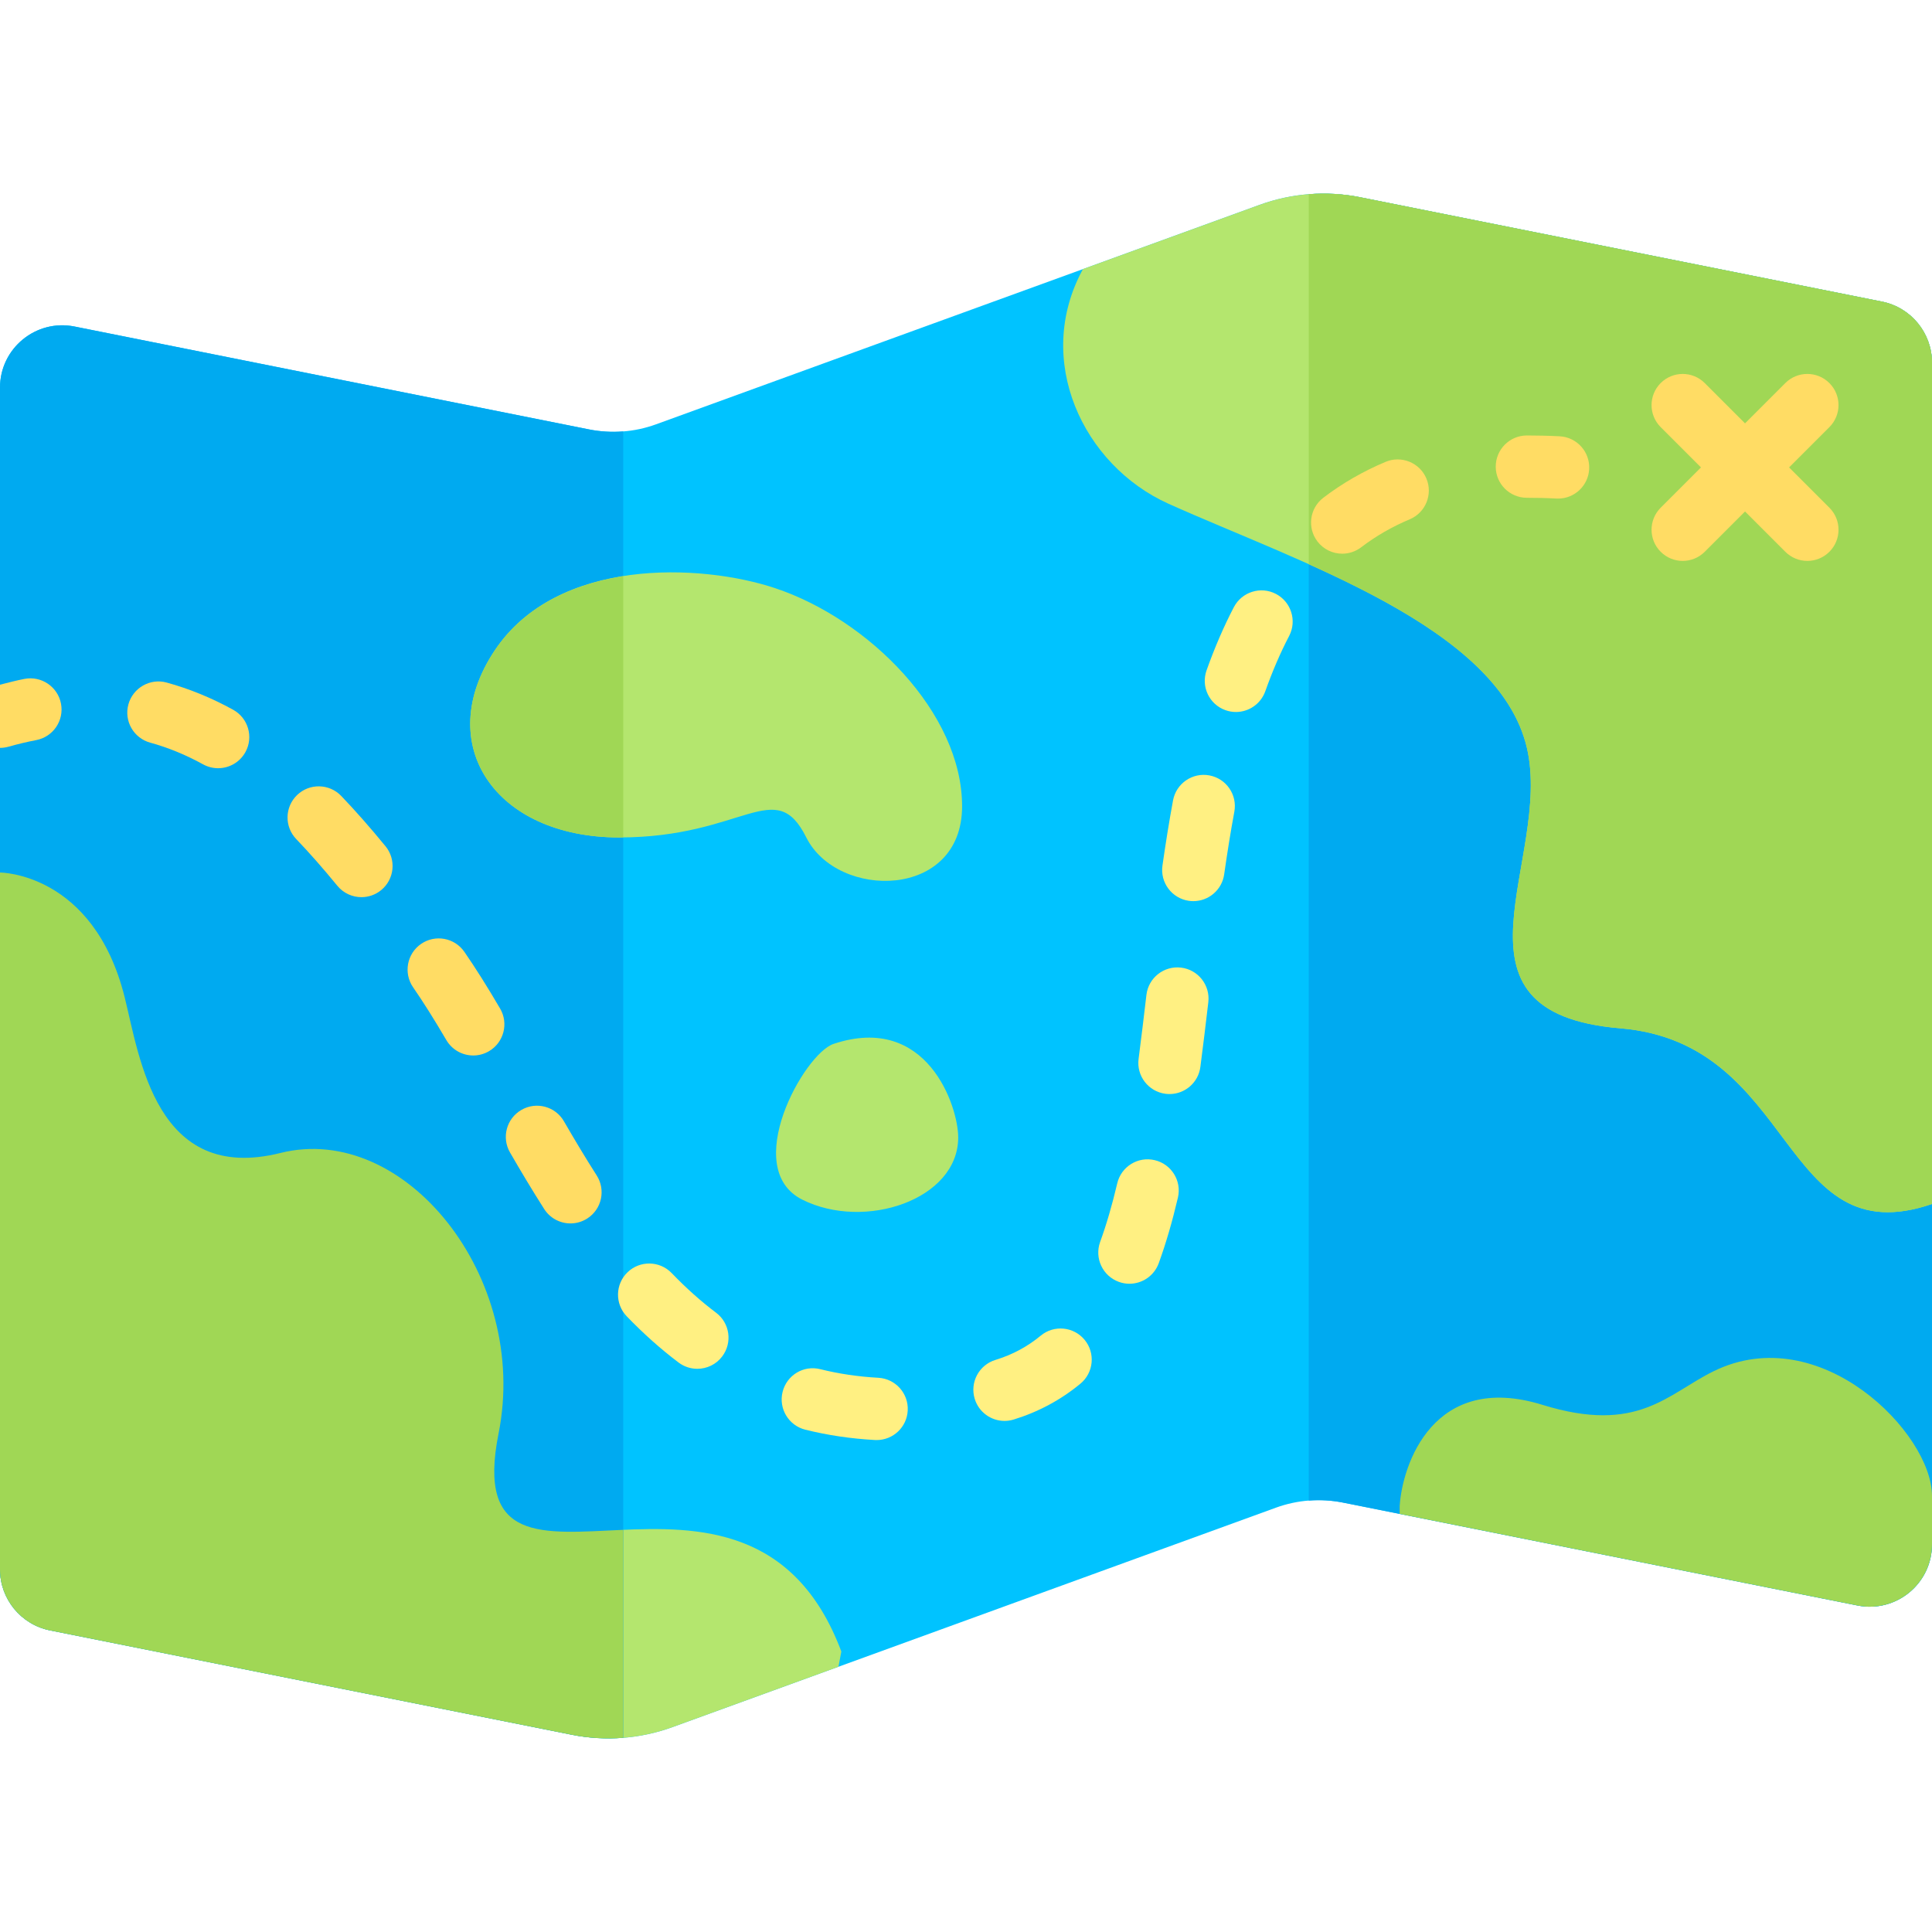
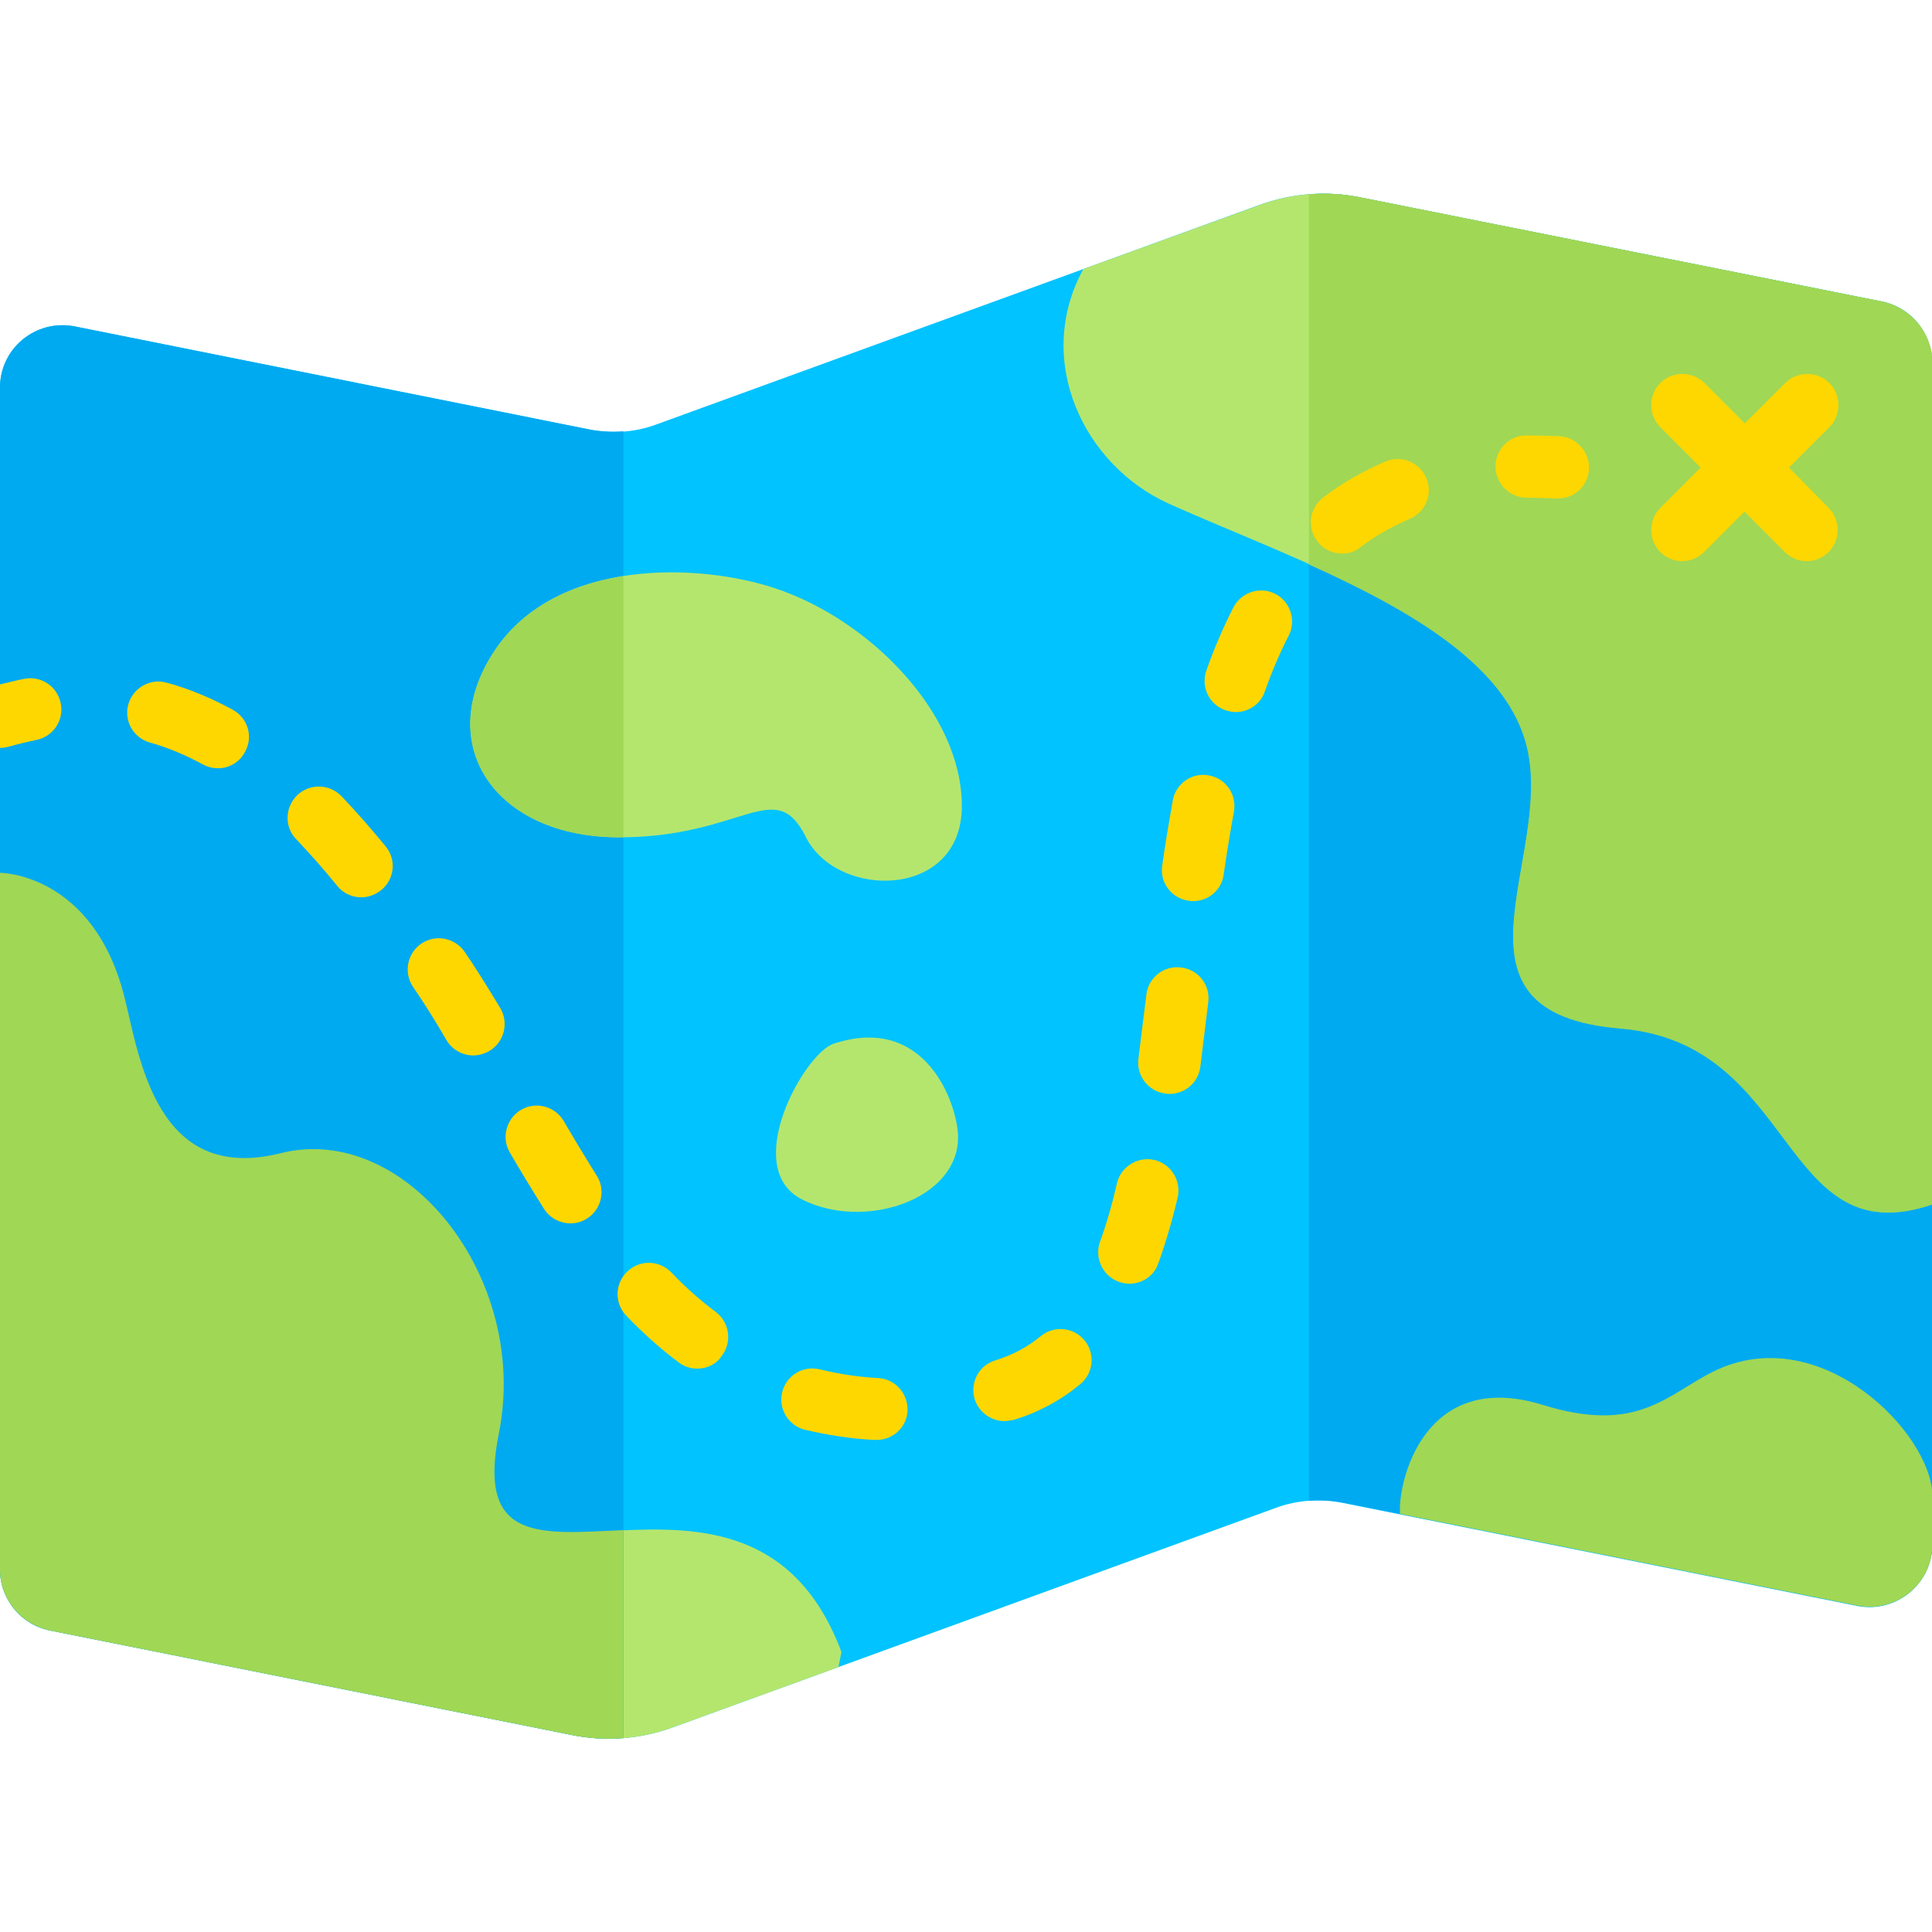
- <svg xmlns="http://www.w3.org/2000/svg" version="1.1" id="Capa_1" x="0px" y="0px" viewBox="0 0 512.001 512.001" style="enable-background:new 0 0 512.001 512.001;" xml:space="preserve">
-   <path style="fill:#00C3FF;" d="M0,102.727v313.152c0,7.873,5.557,14.651,13.277,16.195l138.274,27.655  c8.901,1.78,18.119,1.081,26.65-2.021l159.944-58.16c5.687-2.068,11.833-2.534,17.767-1.347l136.333,27.267  c10.22,2.044,19.755-5.773,19.755-16.195V96.121c0-7.873-5.557-14.651-13.277-16.195L360.449,52.27  c-8.901-1.78-18.119-1.081-26.65,2.021l-159.944,58.16c-5.687,2.068-11.833,2.534-17.767,1.347L19.755,86.532  C9.535,84.488,0,92.305,0,102.727z" />
-   <path style="fill:#00AAF0;" d="M498.723,79.925L360.45,52.27c-4.499-0.9-9.079-1.157-13.611-0.799v346.198  c3.021-0.238,6.074-0.067,9.073,0.533l136.333,27.267c10.22,2.044,19.755-5.773,19.755-16.195V96.12  C512,88.248,506.443,81.469,498.723,79.925z" />
-   <path style="fill:#B4E66E;" d="M498.723,79.925L360.45,52.27c-8.901-1.78-18.119-1.081-26.65,2.021l-46.807,17.021  c-13.151,24.055-0.027,51.979,22.685,62.194c34.236,15.398,87.485,32.515,94.968,64.688c6.882,29.591-24.774,70.194,24.774,74.323  c47.072,3.922,42.14,60.42,82.581,46.552V96.12C512,88.248,506.443,81.469,498.723,79.925z" />
-   <path style="fill:#A0D755;" d="M498.723,79.925L360.45,52.27c-4.499-0.9-9.079-1.157-13.611-0.799v98.055  c26.838,12.099,52.755,26.947,57.806,48.668c6.882,29.591-24.774,70.194,24.774,74.323c47.072,3.922,42.14,60.42,82.581,46.552  V96.12C512,88.248,506.443,81.469,498.723,79.925z" />
-   <path style="fill:#B4E66E;" d="M13.277,432.076L151.55,459.73c8.901,1.78,18.119,1.081,26.65-2.021l43.993-15.997l0.774-4.035  c-24.774-66.065-102.291-0.547-90.839-57.806c8.258-41.29-24.774-82.581-57.806-74.323s-37.285-25.267-41.29-41.29  C24.774,231.226,0,231.226,0,231.226V415.88C0,423.753,5.557,430.531,13.277,432.076z" />
-   <path style="fill:#00AAF0;" d="M165.161,114.331c-3.021,0.238-6.074,0.067-9.073-0.533L19.755,86.532  C9.535,84.488,0,92.305,0,102.727v313.152c0,7.873,5.557,14.651,13.277,16.196L151.55,459.73c4.499,0.9,9.079,1.157,13.611,0.799  L165.161,114.331L165.161,114.331z" />
+ <svg xmlns="http://www.w3.org/2000/svg" version="1.1" id="Capa_1" x="0px" y="0px" viewBox="0 0 512 512" style="enable-background:new 0 0 512 512;" xml:space="preserve">
+   <style type="text/css">
+ 	.st0{fill:#00C3FF;}
+ 	.st1{fill:#00AAF0;}
+ 	.st2{fill:#B4E66E;}
+ 	.st3{fill:#A0D755;}
+ 	.st4{fill:#FFD700;}
+ </style>
+   <path class="st0" d="M0,102.7v313.2c0,7.9,5.6,14.7,13.3,16.2l138.3,27.7c8.9,1.8,18.1,1.1,26.6-2l159.9-58.2  c5.7-2.1,11.8-2.5,17.8-1.3l136.3,27.3c10.2,2,19.8-5.8,19.8-16.2V96.1c0-7.9-5.6-14.7-13.3-16.2L360.4,52.3  c-8.9-1.8-18.1-1.1-26.6,2l-159.9,58.2c-5.7,2.1-11.8,2.5-17.8,1.3L19.8,86.5C9.5,84.5,0,92.3,0,102.7z" />
+   <path class="st1" d="M498.7,79.9L360.5,52.3c-4.5-0.9-9.1-1.2-13.6-0.8v346.2c3-0.2,6.1-0.1,9.1,0.5l136.3,27.3  c10.2,2,19.8-5.8,19.8-16.2V96.1C512,88.2,506.4,81.5,498.7,79.9z" />
+   <path class="st2" d="M498.7,79.9L360.5,52.3c-8.9-1.8-18.1-1.1-26.6,2l-46.8,17c-13.2,24.1,0,52,22.7,62.2  c34.2,15.4,87.5,32.5,95,64.7c6.9,29.6-24.8,70.2,24.8,74.3c47.1,3.9,42.1,60.4,82.6,46.6V96.1C512,88.2,506.4,81.5,498.7,79.9z" />
+   <path class="st3" d="M498.7,79.9L360.5,52.3c-4.5-0.9-9.1-1.2-13.6-0.8v98.1c26.8,12.1,52.8,26.9,57.8,48.7  c6.9,29.6-24.8,70.2,24.8,74.3c47.1,3.9,42.1,60.4,82.6,46.6V96.1C512,88.2,506.4,81.5,498.7,79.9z" />
+   <path class="st2" d="M13.3,432.1l138.3,27.7c8.9,1.8,18.1,1.1,26.6-2l44-16l0.8-4c-24.8-66.1-102.3-0.5-90.8-57.8  c8.3-41.3-24.8-82.6-57.8-74.3S37,280.3,33,264.3c-8.3-33-33-33-33-33v184.7C0,423.8,5.6,430.5,13.3,432.1z" />
+   <path class="st1" d="M165.2,114.3c-3,0.2-6.1,0.1-9.1-0.5L19.8,86.5C9.5,84.5,0,92.3,0,102.7v313.2c0,7.9,5.6,14.7,13.3,16.2  l138.3,27.7c4.5,0.9,9.1,1.2,13.6,0.8L165.2,114.3L165.2,114.3z" />
  <g>
-     <path style="fill:#B4E66E;" d="M205.419,155.871c-19.683-6.561-57.806-8.258-74.323,16.516s0,49.548,33.032,49.548   s41.29-16.516,49.548,0c8.258,16.516,41.29,16.516,41.29-8.258S230.194,164.129,205.419,155.871z" />
-     <path style="fill:#B4E66E;" d="M220.903,276.645c-7.834,2.611-24.774,33.032-8.258,41.29s41.29,0,41.29-16.516   C253.935,293.161,245.677,268.387,220.903,276.645z" />
+     <path class="st2" d="M205.4,155.9c-19.7-6.6-57.8-8.3-74.3,16.5s0,49.5,33,49.5s41.3-16.5,49.5,0c8.3,16.5,41.3,16.5,41.3-8.3   S230.2,164.1,205.4,155.9z" />
+     <path class="st2" d="M220.9,276.6c-7.8,2.6-24.8,33-8.3,41.3s41.3,0,41.3-16.5C253.9,293.2,245.7,268.4,220.9,276.6z" />
  </g>
  <g>
-     <path style="fill:#FFF082;" d="M232.323,381.63c-0.153,0-0.306-0.004-0.46-0.012c-6.339-0.347-12.548-1.266-18.452-2.738   c-4.419-1.101-7.113-5.585-6.016-10.008c1.097-4.427,5.54-7.149,10.016-6.016c4.887,1.218,10.048,1.98,15.355,2.27   c4.548,0.25,8.04,4.141,7.79,8.694C240.323,378.223,236.677,381.63,232.323,381.63z" />
-     <path style="fill:#FFF082;" d="M266.21,376.559c-3.532,0-6.806-2.286-7.895-5.839c-1.339-4.359,1.113-8.98,5.468-10.319   c4.524-1.387,8.46-3.496,12.024-6.44c3.516-2.915,8.726-2.403,11.621,1.101c2.911,3.516,2.411,8.722-1.105,11.625   c-5.194,4.298-11.145,7.492-17.685,9.504C267.823,376.438,267.008,376.559,266.21,376.559z" />
-     <path style="fill:#FFF082;" d="M184.798,362.747c-1.726,0-3.468-0.54-4.96-1.657c-4.685-3.524-9.306-7.649-13.75-12.258   c-3.161-3.286-3.065-8.516,0.226-11.677c3.274-3.157,8.508-3.065,11.677,0.218c3.831,3.98,7.79,7.52,11.782,10.516   c3.645,2.742,4.371,7.919,1.629,11.565C189.782,361.61,187.306,362.747,184.798,362.747z" />
-     <path style="fill:#FFF082;" d="M299.315,340.207c-0.935,0-1.887-0.161-2.815-0.5c-4.29-1.556-6.5-6.29-4.952-10.581   c1.669-4.585,3.194-9.806,4.532-15.52c1.04-4.448,5.5-7.206,9.927-6.153c4.444,1.044,7.194,5.488,6.153,9.927   c-1.508,6.427-3.169,12.113-5.081,17.383C305.855,338.118,302.694,340.207,299.315,340.207z" />
+     <path class="st4" d="M232.3,381.6c-0.2,0-0.3,0-0.5,0c-6.3-0.3-12.5-1.3-18.5-2.7c-4.4-1.1-7.1-5.6-6-10c1.1-4.4,5.5-7.1,10-6   c4.9,1.2,10,2,15.4,2.3c4.5,0.2,8,4.1,7.8,8.7C240.3,378.2,236.7,381.6,232.3,381.6z" />
+     <path class="st4" d="M266.2,376.6c-3.5,0-6.8-2.3-7.9-5.8c-1.3-4.4,1.1-9,5.5-10.3c4.5-1.4,8.5-3.5,12-6.4   c3.5-2.9,8.7-2.4,11.6,1.1c2.9,3.5,2.4,8.7-1.1,11.6c-5.2,4.3-11.1,7.5-17.7,9.5C267.8,376.4,267,376.6,266.2,376.6z" />
+     <path class="st4" d="M184.8,362.7c-1.7,0-3.5-0.5-5-1.7c-4.7-3.5-9.3-7.6-13.8-12.3c-3.2-3.3-3.1-8.5,0.2-11.7   c3.3-3.2,8.5-3.1,11.7,0.2c3.8,4,7.8,7.5,11.8,10.5c3.6,2.7,4.4,7.9,1.6,11.6C189.8,361.6,187.3,362.7,184.8,362.7z" />
+     <path class="st4" d="M299.3,340.2c-0.9,0-1.9-0.2-2.8-0.5c-4.3-1.6-6.5-6.3-5-10.6c1.7-4.6,3.2-9.8,4.5-15.5c1-4.4,5.5-7.2,9.9-6.2   c4.4,1,7.2,5.5,6.2,9.9c-1.5,6.4-3.2,12.1-5.1,17.4C305.9,338.1,302.7,340.2,299.3,340.2z" />
  </g>
-   <path style="fill:#FFDC64;" d="M151.185,324.219c-2.726,0-5.395-1.347-6.968-3.815c-3.145-4.927-6.153-9.952-9.056-14.98  c-2.29-3.948-0.935-9,3.008-11.282c3.96-2.294,9.008-0.94,11.282,3.016c2.79,4.819,5.669,9.633,8.685,14.359  c2.452,3.847,1.331,8.952-2.516,11.403C154.242,323.8,152.702,324.219,151.185,324.219z" />
-   <path style="fill:#FFF082;" d="M309.935,289.934c-0.355,0-0.718-0.024-1.081-0.069c-4.524-0.593-7.71-4.742-7.113-9.262  c0.726-5.565,1.403-11.226,2.073-16.94c0.532-4.532,4.629-7.77,9.169-7.234c4.524,0.532,7.766,4.637,7.234,9.169  c-0.685,5.786-1.363,11.52-2.105,17.149C317.573,286.905,314.024,289.934,309.935,289.934z" />
-   <path style="fill:#FFDC64;" d="M125.419,279.715c-2.831,0-5.589-1.46-7.129-4.077c-3.234-5.508-6.113-10.089-8.815-13.996  c-2.589-3.754-1.645-8.895,2.105-11.488c3.758-2.601,8.903-1.649,11.492,2.109c2.927,4.242,6.024,9.153,9.46,15.012  c2.306,3.935,0.992,8.996-2.944,11.302C128.274,279.348,126.839,279.715,125.419,279.715z" />
-   <path style="fill:#FFF082;" d="M316.25,238.812c-0.387,0-0.774-0.028-1.177-0.081c-4.508-0.645-7.653-4.827-7.008-9.343  c0.831-5.831,1.758-11.609,2.806-17.286c0.831-4.484,5.153-7.452,9.629-6.613c4.484,0.835,7.444,5.141,6.613,9.629  c-1.016,5.452-1.895,11.004-2.694,16.601C323.831,235.84,320.298,238.812,316.25,238.812z" />
+   <path class="st4" d="M151.2,324.2c-2.7,0-5.4-1.3-7-3.8c-3.1-4.9-6.2-10-9.1-15c-2.3-3.9-0.9-9,3-11.3c4-2.3,9-0.9,11.3,3  c2.8,4.8,5.7,9.6,8.7,14.4c2.5,3.8,1.3,9-2.5,11.4C154.2,323.8,152.7,324.2,151.2,324.2z" />
+   <path class="st4" d="M309.9,289.9c-0.4,0-0.7,0-1.1-0.1c-4.5-0.6-7.7-4.7-7.1-9.3c0.7-5.6,1.4-11.2,2.1-16.9  c0.5-4.5,4.6-7.8,9.2-7.2c4.5,0.5,7.8,4.6,7.2,9.2c-0.7,5.8-1.4,11.5-2.1,17.1C317.6,286.9,314,289.9,309.9,289.9z" />
+   <path class="st4" d="M125.4,279.7c-2.8,0-5.6-1.5-7.1-4.1c-3.2-5.5-6.1-10.1-8.8-14c-2.6-3.8-1.6-8.9,2.1-11.5  c3.8-2.6,8.9-1.6,11.5,2.1c2.9,4.2,6,9.2,9.5,15c2.3,3.9,1,9-2.9,11.3C128.3,279.3,126.8,279.7,125.4,279.7z" />
+   <path class="st4" d="M316.2,238.8c-0.4,0-0.8,0-1.2-0.1c-4.5-0.6-7.7-4.8-7-9.3c0.8-5.8,1.8-11.6,2.8-17.3c0.8-4.5,5.2-7.5,9.6-6.6  c4.5,0.8,7.4,5.1,6.6,9.6c-1,5.5-1.9,11-2.7,16.6C323.8,235.8,320.3,238.8,316.2,238.8z" />
  <g>
-     <path style="fill:#FFDC64;" d="M95.79,237.759c-2.395,0-4.758-1.032-6.395-3.024c-3.823-4.665-7.387-8.714-10.903-12.383   c-3.153-3.294-3.04-8.52,0.258-11.673c3.282-3.149,8.516-3.04,11.677,0.254c3.806,3.976,7.645,8.339,11.742,13.335   c2.887,3.524,2.379,8.73-1.153,11.621C99.484,237.147,97.629,237.759,95.79,237.759z" />
-     <path style="fill:#FFDC64;" d="M57.798,203.586c-1.347,0-2.71-0.331-3.976-1.024c-4.581-2.524-9.298-4.46-14.008-5.75   c-4.403-1.202-6.992-5.742-5.79-10.141c1.21-4.403,5.798-7,10.145-5.786c5.968,1.629,11.895,4.056,17.621,7.21   c3.992,2.202,5.452,7.226,3.25,11.218C63.532,202.046,60.71,203.586,57.798,203.586z" />
+     <path class="st4" d="M95.8,237.8c-2.4,0-4.8-1-6.4-3c-3.8-4.7-7.4-8.7-10.9-12.4c-3.2-3.3-3-8.5,0.3-11.7c3.3-3.1,8.5-3,11.7,0.3   c3.8,4,7.6,8.3,11.7,13.3c2.9,3.5,2.4,8.7-1.2,11.6C99.5,237.1,97.6,237.8,95.8,237.8z" />
+     <path class="st4" d="M57.8,203.6c-1.3,0-2.7-0.3-4-1c-4.6-2.5-9.3-4.5-14-5.8c-4.4-1.2-7-5.7-5.8-10.1c1.2-4.4,5.8-7,10.1-5.8   c6,1.6,11.9,4.1,17.6,7.2c4,2.2,5.5,7.2,3.2,11.2C63.5,202,60.7,203.6,57.8,203.6z" />
  </g>
-   <path style="fill:#FFF082;" d="M327.532,188.687c-0.919,0-1.855-0.157-2.766-0.48c-4.298-1.528-6.54-6.25-5.016-10.548  c2.145-6.028,4.581-11.669,7.242-16.766c2.121-4.048,7.121-5.609,11.145-3.496c4.04,2.113,5.605,7.101,3.5,11.141  c-2.315,4.419-4.435,9.351-6.323,14.653C334.113,186.574,330.927,188.687,327.532,188.687z" />
+   <path class="st4" d="M327.5,188.7c-0.9,0-1.9-0.2-2.8-0.5c-4.3-1.5-6.5-6.2-5-10.5c2.1-6,4.6-11.7,7.2-16.8c2.1-4,7.1-5.6,11.1-3.5  c4,2.1,5.6,7.1,3.5,11.1c-2.3,4.4-4.4,9.4-6.3,14.7C334.1,186.6,330.9,188.7,327.5,188.7z" />
  <g>
-     <path style="fill:#FFDC64;" d="M355.71,146.735c-2.492,0-4.952-1.121-6.581-3.254c-2.758-3.625-2.056-8.806,1.565-11.573   c5.016-3.823,10.573-7.024,16.508-9.512c4.169-1.758,9.048,0.206,10.806,4.415c1.766,4.206-0.21,9.048-4.419,10.81   c-4.645,1.952-8.976,4.448-12.879,7.423C359.21,146.183,357.452,146.735,355.71,146.735z" />
-     <path style="fill:#FFDC64;" d="M412.911,132.13c-0.153,0-0.306-0.004-0.468-0.012c-2.653-0.149-5.113-0.194-7.75-0.198   c-0.016,0-0.032,0-0.048,0c-4.54,0-8.234-3.665-8.258-8.21c-0.024-4.56,3.645-8.278,8.21-8.306c2.766,0.008,5.75,0.056,8.766,0.222   c4.548,0.254,8.04,4.149,7.782,8.702C420.903,128.727,417.258,132.13,412.911,132.13z" />
-     <path style="fill:#FFDC64;" d="M0,198.198c0.739-0.001,1.486-0.1,2.234-0.309c2.516-0.71,4.976-1.294,7.387-1.758   c4.484-0.867,7.411-5.198,6.54-9.677c-0.863-4.472-5.218-7.399-9.669-6.54c-2.118,0.411-4.306,0.977-6.492,1.542   C0,181.456,0,198.198,0,198.198z" />
-     <path style="fill:#FFDC64;" d="M474.129,123.872l10.677-10.677c3.226-3.226,3.226-8.452,0-11.677s-8.452-3.226-11.677,0   l-10.677,10.677l-10.677-10.677c-3.226-3.226-8.452-3.226-11.677,0s-3.226,8.452,0,11.677l10.677,10.677l-10.677,10.677   c-3.226,3.226-3.226,8.452,0,11.677c1.613,1.613,3.726,2.419,5.839,2.419s4.226-0.806,5.839-2.419l10.677-10.677l10.677,10.677   c1.613,1.613,3.726,2.419,5.839,2.419s4.226-0.806,5.839-2.419c3.226-3.226,3.226-8.452,0-11.677L474.129,123.872z" />
+     <path class="st4" d="M355.7,146.7c-2.5,0-5-1.1-6.6-3.3c-2.8-3.6-2.1-8.8,1.6-11.6c5-3.8,10.6-7,16.5-9.5c4.2-1.8,9,0.2,10.8,4.4   c1.8,4.2-0.2,9-4.4,10.8c-4.6,2-9,4.4-12.9,7.4C359.2,146.2,357.5,146.7,355.7,146.7z" />
+     <path class="st4" d="M412.9,132.1c-0.2,0-0.3,0-0.5,0c-2.7-0.1-5.1-0.2-7.8-0.2c0,0,0,0,0,0c-4.5,0-8.2-3.7-8.3-8.2   c0-4.6,3.6-8.3,8.2-8.3c2.8,0,5.8,0.1,8.8,0.2c4.5,0.3,8,4.1,7.8,8.7C420.9,128.7,417.3,132.1,412.9,132.1z" />
+     <path class="st4" d="M0,198.2c0.7,0,1.5-0.1,2.2-0.3c2.5-0.7,5-1.3,7.4-1.8c4.5-0.9,7.4-5.2,6.5-9.7c-0.9-4.5-5.2-7.4-9.7-6.5   c-2.1,0.4-4.3,1-6.5,1.5C0,181.5,0,198.2,0,198.2z" />
+     <path class="st4" d="M474.1,123.9l10.7-10.7c3.2-3.2,3.2-8.5,0-11.7s-8.5-3.2-11.7,0l-10.7,10.7l-10.7-10.7   c-3.2-3.2-8.5-3.2-11.7,0s-3.2,8.5,0,11.7l10.7,10.7l-10.7,10.7c-3.2,3.2-3.2,8.5,0,11.7c1.6,1.6,3.7,2.4,5.8,2.4s4.2-0.8,5.8-2.4   l10.7-10.7l10.7,10.7c1.6,1.6,3.7,2.4,5.8,2.4s4.2-0.8,5.8-2.4c3.2-3.2,3.2-8.5,0-11.7L474.1,123.9z" />
  </g>
  <g>
-     <path style="fill:#A0D755;" d="M13.277,432.076L151.55,459.73c4.499,0.9,9.079,1.157,13.611,0.799v-55.105   c-21.605,0.928-38.865,3.613-33.032-25.553c8.258-41.29-24.774-82.581-57.806-74.323s-37.285-25.267-41.29-41.29   C24.774,231.226,0,231.226,0,231.226V415.88C0,423.753,5.557,430.531,13.277,432.076z" />
-     <path style="fill:#A0D755;" d="M454.194,363.355c-12.277,5.989-20.026,16.806-45.419,8.946   c-28.903-8.946-37.161,15.828-37.849,26.839v2.065l121.32,24.264c10.22,2.044,19.755-5.773,19.755-16.195v-12.886   C512,379.871,482.409,349.591,454.194,363.355z" />
-     <path style="fill:#A0D755;" d="M165.161,221.904V152.7c-13.371,2.114-26.182,7.864-34.065,19.687   c-16.516,24.774,0,49.548,33.032,49.548C164.49,221.935,164.806,221.908,165.161,221.904z" />
+     <path class="st3" d="M13.3,432.1l138.3,27.7c4.5,0.9,9.1,1.2,13.6,0.8v-55.1c-21.6,0.9-38.9,3.6-33-25.6   c8.3-41.3-24.8-82.6-57.8-74.3S37,280.3,33,264.3c-8.3-33-33-33-33-33v184.7C0,423.8,5.6,430.5,13.3,432.1z" />
+     <path class="st3" d="M454.2,363.4c-12.3,6-20,16.8-45.4,8.9c-28.9-8.9-37.2,15.8-37.8,26.8v2.1l121.3,24.3   c10.2,2,19.8-5.8,19.8-16.2v-12.9C512,379.9,482.4,349.6,454.2,363.4z" />
+     <path class="st3" d="M165.2,221.9v-69.2c-13.4,2.1-26.2,7.9-34.1,19.7c-16.5,24.8,0,49.5,33,49.5   C164.5,221.9,164.8,221.9,165.2,221.9z" />
  </g>
-   <g>
- </g>
-   <g>
- </g>
-   <g>
- </g>
-   <g>
- </g>
-   <g>
- </g>
-   <g>
- </g>
-   <g>
- </g>
-   <g>
- </g>
-   <g>
- </g>
-   <g>
- </g>
-   <g>
- </g>
-   <g>
- </g>
-   <g>
- </g>
-   <g>
- </g>
-   <g>
- </g>
</svg>
